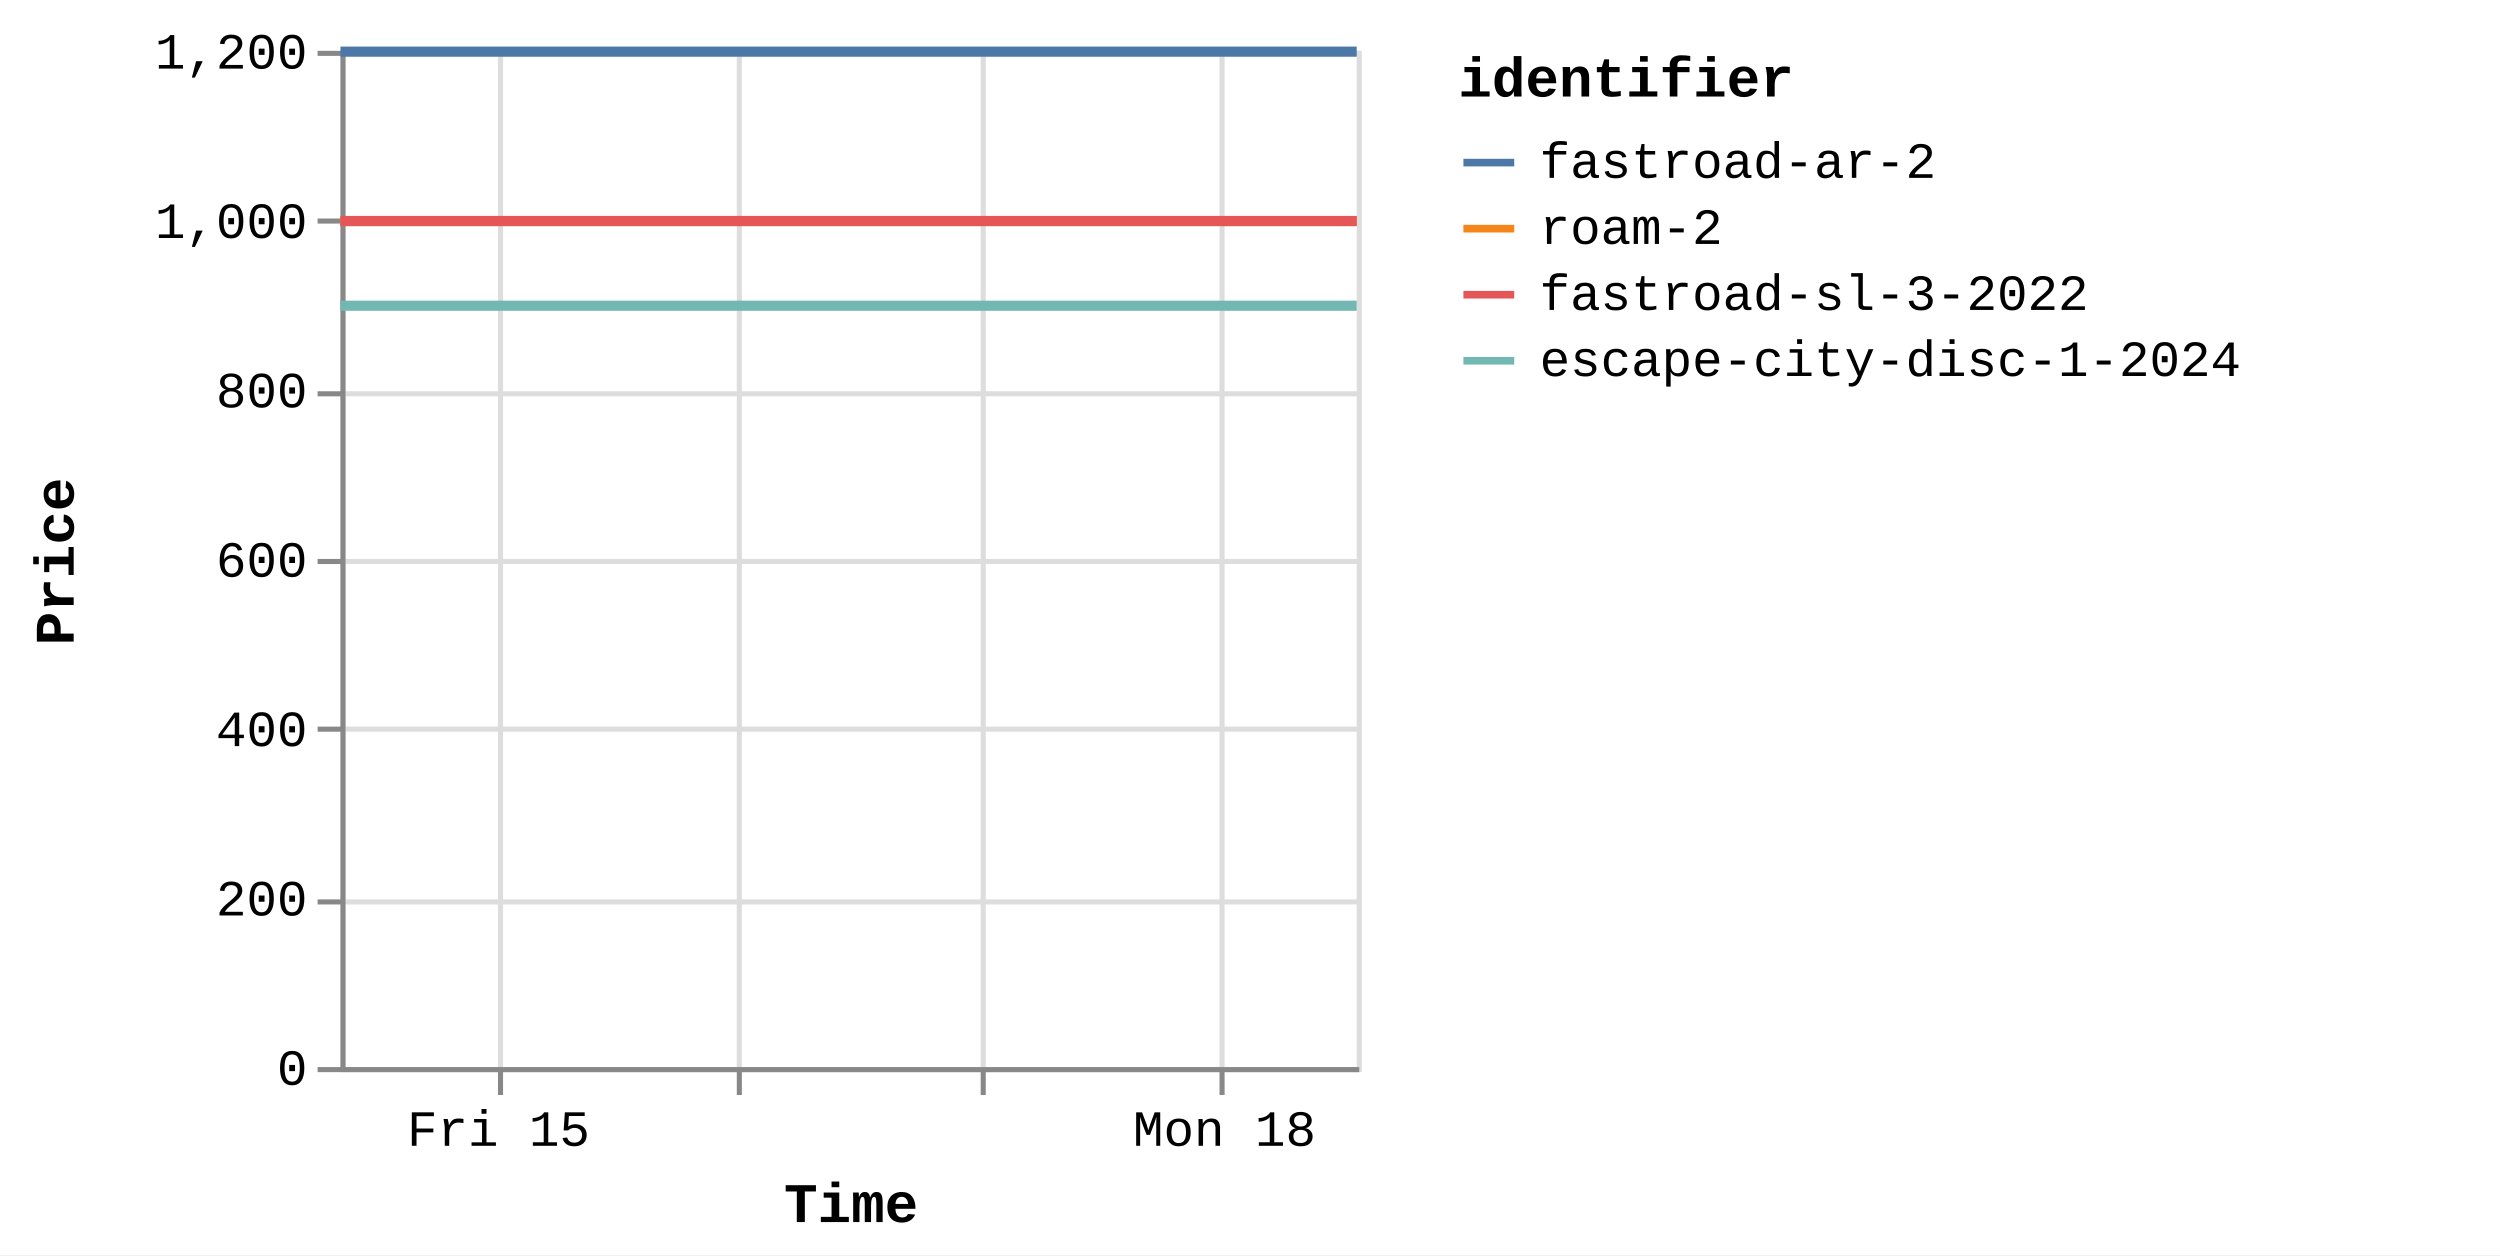
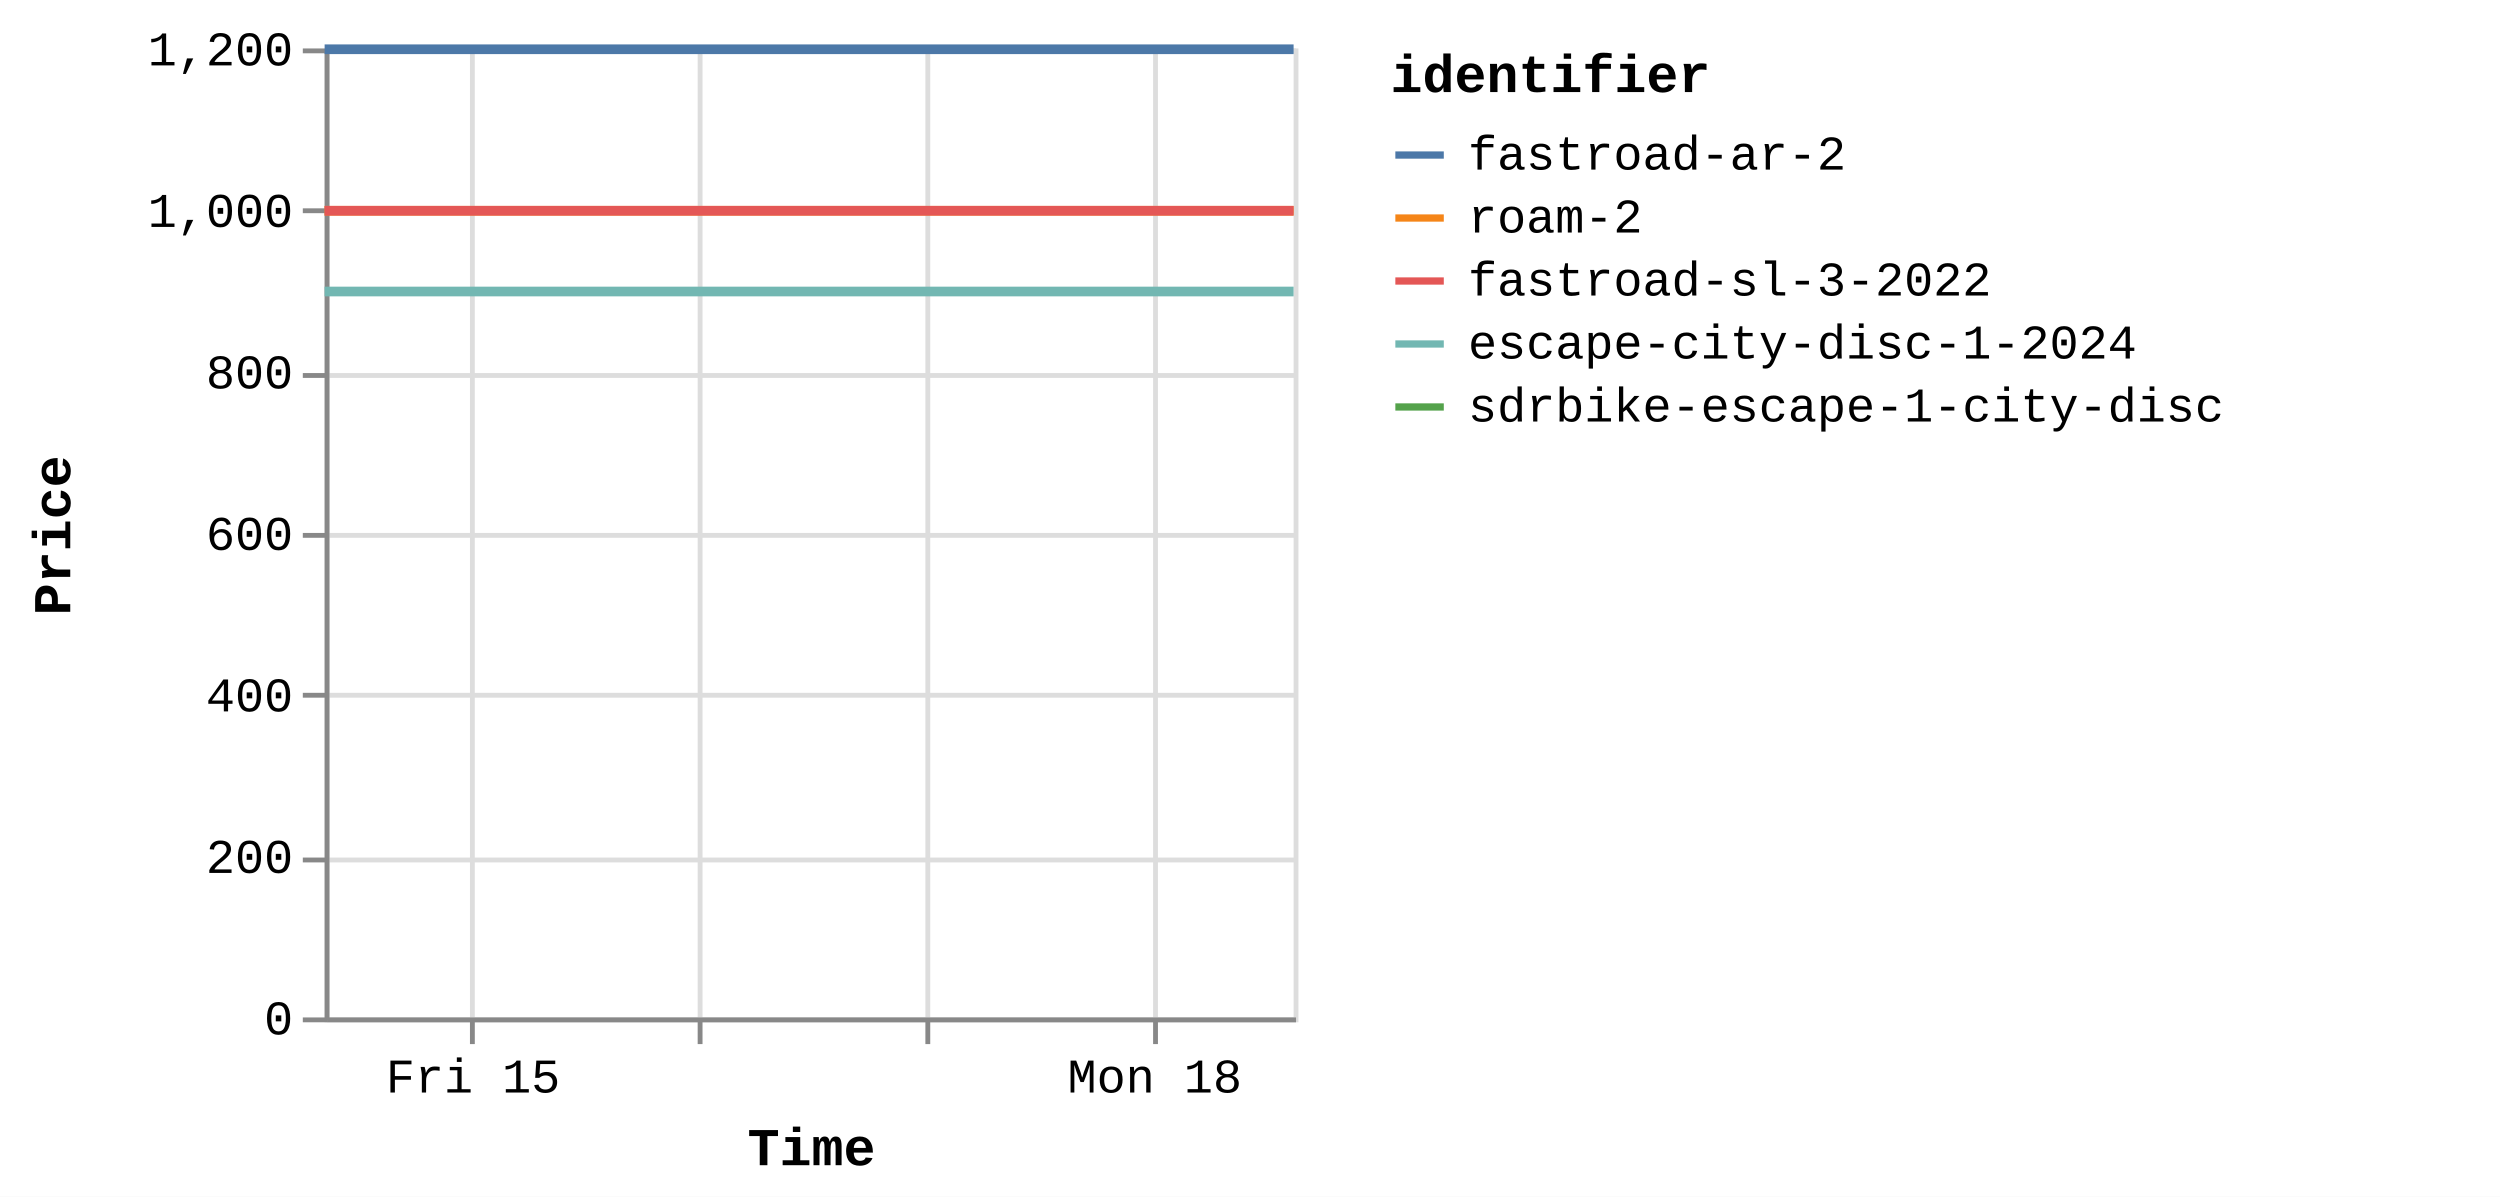
- <svg xmlns="http://www.w3.org/2000/svg" version="1.1" class="marks" width="492" height="247" viewBox="0 0 492 247">
-   <rect width="492" height="247" fill="white" />
+ <svg xmlns="http://www.w3.org/2000/svg" version="1.1" class="marks" width="516" height="247" viewBox="0 0 516 247">
+   <rect width="516" height="247" fill="white" />
  <g fill="none" stroke-miterlimit="10" transform="translate(67,10)">
    <g class="mark-group role-frame root" role="graphics-object" aria-roledescription="group mark container">
      <g transform="translate(0,0)">
        <path class="background" aria-hidden="true" d="M0.5,0.5h200v200h-200Z" stroke="#ddd" />
        <g>
          <g class="mark-group role-axis" aria-hidden="true">
            <g transform="translate(0.5,200.5)">
              <path class="background" aria-hidden="true" d="M0,0h0v0h0Z" pointer-events="none" />
              <g>
                <g class="mark-rule role-axis-grid" pointer-events="none">
-                   <line transform="translate(31,-200)" x2="0" y2="200" stroke="#ddd" stroke-width="1" opacity="1" />
-                   <line transform="translate(78,-200)" x2="0" y2="200" stroke="#ddd" stroke-width="1" opacity="1" />
-                   <line transform="translate(126,-200)" x2="0" y2="200" stroke="#ddd" stroke-width="1" opacity="1" />
-                   <line transform="translate(173,-200)" x2="0" y2="200" stroke="#ddd" stroke-width="1" opacity="1" />
+                   <line transform="translate(30,-200)" x2="0" y2="200" stroke="#ddd" stroke-width="1" opacity="1" />
+                   <line transform="translate(77,-200)" x2="0" y2="200" stroke="#ddd" stroke-width="1" opacity="1" />
+                   <line transform="translate(124,-200)" x2="0" y2="200" stroke="#ddd" stroke-width="1" opacity="1" />
+                   <line transform="translate(171,-200)" x2="0" y2="200" stroke="#ddd" stroke-width="1" opacity="1" />
                </g>
              </g>
              <path class="foreground" aria-hidden="true" d="" pointer-events="none" display="none" />
            </g>
          </g>
          <g class="mark-group role-axis" aria-hidden="true">
            <g transform="translate(0.5,0.5)">
              <path class="background" aria-hidden="true" d="M0,0h0v0h0Z" pointer-events="none" />
              <g>
                <g class="mark-rule role-axis-grid" pointer-events="none">
                  <line transform="translate(0,200)" x2="200" y2="0" stroke="#ddd" stroke-width="1" opacity="1" />
                  <line transform="translate(0,167)" x2="200" y2="0" stroke="#ddd" stroke-width="1" opacity="1" />
                  <line transform="translate(0,133)" x2="200" y2="0" stroke="#ddd" stroke-width="1" opacity="1" />
                  <line transform="translate(0,100)" x2="200" y2="0" stroke="#ddd" stroke-width="1" opacity="1" />
                  <line transform="translate(0,67)" x2="200" y2="0" stroke="#ddd" stroke-width="1" opacity="1" />
                  <line transform="translate(0,33)" x2="200" y2="0" stroke="#ddd" stroke-width="1" opacity="1" />
                  <line transform="translate(0,0)" x2="200" y2="0" stroke="#ddd" stroke-width="1" opacity="1" />
                </g>
              </g>
              <path class="foreground" aria-hidden="true" d="" pointer-events="none" display="none" />
            </g>
          </g>
-           <g class="mark-group role-axis" role="graphics-symbol" aria-roledescription="axis" aria-label="X-axis titled 'Time' for a time scale with values from Thursday, 14 August 2025, 8:34:48 AM to Monday, 18 August 2025, 1:21:55 PM">
+           <g class="mark-group role-axis" role="graphics-symbol" aria-roledescription="axis" aria-label="X-axis titled 'Time' for a time scale with values from Thursday, 14 August 2025, 8:34:48 AM to Monday, 18 August 2025, 2:55:04 PM">
            <g transform="translate(0.5,200.5)">
              <path class="background" aria-hidden="true" d="M0,0h0v0h0Z" pointer-events="none" />
              <g>
                <g class="mark-rule role-axis-tick" pointer-events="none">
-                   <line transform="translate(31,0)" x2="0" y2="5" stroke="#888" stroke-width="1" opacity="1" />
-                   <line transform="translate(78,0)" x2="0" y2="5" stroke="#888" stroke-width="1" opacity="1" />
-                   <line transform="translate(126,0)" x2="0" y2="5" stroke="#888" stroke-width="1" opacity="1" />
-                   <line transform="translate(173,0)" x2="0" y2="5" stroke="#888" stroke-width="1" opacity="1" />
+                   <line transform="translate(30,0)" x2="0" y2="5" stroke="#888" stroke-width="1" opacity="1" />
+                   <line transform="translate(77,0)" x2="0" y2="5" stroke="#888" stroke-width="1" opacity="1" />
+                   <line transform="translate(124,0)" x2="0" y2="5" stroke="#888" stroke-width="1" opacity="1" />
+                   <line transform="translate(171,0)" x2="0" y2="5" stroke="#888" stroke-width="1" opacity="1" />
                </g>
                <g class="mark-text role-axis-label" pointer-events="none">
-                   <text text-anchor="middle" transform="translate(30.5993,15)" font-family="Liberation Mono" font-size="10px" fill="#000" opacity="1">Fri 15</text>
-                   <text text-anchor="middle" transform="translate(78.22533,15)" font-family="Liberation Mono" font-size="10px" fill="#000" opacity="0">Sat 16</text>
-                   <text text-anchor="middle" transform="translate(125.8514,15)" font-family="Liberation Mono" font-size="10px" fill="#000" opacity="0">Aug 17</text>
-                   <text text-anchor="middle" transform="translate(173.4774,15)" font-family="Liberation Mono" font-size="10px" fill="#000" opacity="1">Mon 18</text>
+                   <text text-anchor="middle" transform="translate(30.1351,15)" font-family="Liberation Mono" font-size="10px" fill="#000" opacity="1">Fri 15</text>
+                   <text text-anchor="middle" transform="translate(77.03862,15)" font-family="Liberation Mono" font-size="10px" fill="#000" opacity="0">Sat 16</text>
+                   <text text-anchor="middle" transform="translate(123.9421,15)" font-family="Liberation Mono" font-size="10px" fill="#000" opacity="0">Aug 17</text>
+                   <text text-anchor="middle" transform="translate(170.8457,15)" font-family="Liberation Mono" font-size="10px" fill="#000" opacity="1">Mon 18</text>
                </g>
                <g class="mark-rule role-axis-domain" pointer-events="none">
                  <line transform="translate(0,0)" x2="200" y2="0" stroke="#888" stroke-width="1" opacity="1" />
                </g>
                <g class="mark-text role-axis-title" pointer-events="none">
                  <text text-anchor="middle" transform="translate(100,30)" font-family="Liberation Mono" font-size="11px" font-weight="bold" fill="#000" opacity="1">Time</text>
                </g>
              </g>
              <path class="foreground" aria-hidden="true" d="" pointer-events="none" display="none" />
            </g>
          </g>
          <g class="mark-group role-axis" role="graphics-symbol" aria-roledescription="axis" aria-label="Y-axis titled 'Price' for a linear scale with values from 0 to 1,200">
            <g transform="translate(0.5,0.5)">
              <path class="background" aria-hidden="true" d="M0,0h0v0h0Z" pointer-events="none" />
              <g>
                <g class="mark-rule role-axis-tick" pointer-events="none">
                  <line transform="translate(0,200)" x2="-5" y2="0" stroke="#888" stroke-width="1" opacity="1" />
                  <line transform="translate(0,167)" x2="-5" y2="0" stroke="#888" stroke-width="1" opacity="1" />
                  <line transform="translate(0,133)" x2="-5" y2="0" stroke="#888" stroke-width="1" opacity="1" />
                  <line transform="translate(0,100)" x2="-5" y2="0" stroke="#888" stroke-width="1" opacity="1" />
                  <line transform="translate(0,67)" x2="-5" y2="0" stroke="#888" stroke-width="1" opacity="1" />
                  <line transform="translate(0,33)" x2="-5" y2="0" stroke="#888" stroke-width="1" opacity="1" />
                  <line transform="translate(0,0)" x2="-5" y2="0" stroke="#888" stroke-width="1" opacity="1" />
                </g>
                <g class="mark-text role-axis-label" pointer-events="none">
                  <text text-anchor="end" transform="translate(-7,203)" font-family="Liberation Mono" font-size="10px" fill="#000" opacity="1">0</text>
                  <text text-anchor="end" transform="translate(-7,169.6667)" font-family="Liberation Mono" font-size="10px" fill="#000" opacity="1">200</text>
                  <text text-anchor="end" transform="translate(-7,136.3333)" font-family="Liberation Mono" font-size="10px" fill="#000" opacity="1">400</text>
                  <text text-anchor="end" transform="translate(-7,103)" font-family="Liberation Mono" font-size="10px" fill="#000" opacity="1">600</text>
                  <text text-anchor="end" transform="translate(-7,69.66667)" font-family="Liberation Mono" font-size="10px" fill="#000" opacity="1">800</text>
                  <text text-anchor="end" transform="translate(-7,36.33333)" font-family="Liberation Mono" font-size="10px" fill="#000" opacity="1">1,000</text>
                  <text text-anchor="end" transform="translate(-7,3)" font-family="Liberation Mono" font-size="10px" fill="#000" opacity="1">1,200</text>
                </g>
                <g class="mark-rule role-axis-domain" pointer-events="none">
                  <line transform="translate(0,200)" x2="0" y2="-200" stroke="#888" stroke-width="1" opacity="1" />
                </g>
                <g class="mark-text role-axis-title" pointer-events="none">
                  <text text-anchor="middle" transform="translate(-51,100) rotate(-90) translate(0,-2)" font-family="Liberation Mono" font-size="11px" font-weight="bold" fill="#000" opacity="1">Price</text>
                </g>
              </g>
              <path class="foreground" aria-hidden="true" d="" pointer-events="none" display="none" />
            </g>
          </g>
          <g class="mark-group role-scope pathgroup" role="graphics-object" aria-roledescription="group mark container">
            <g transform="translate(0,0)">
              <path class="background" aria-hidden="true" d="M0,0h200v200h-200Z" />
              <g>
                <g class="mark-line role-mark marks" role="graphics-object" aria-roledescription="line mark container">
-                   <path aria-label="Time: Aug 14, 2025; Price: 899; identifier: escape-city-disc-1-2024" role="graphics-symbol" aria-roledescription="line mark" d="M0,50.167L0.395,50.167L0.708,50.167L9.489,50.167L16.467,50.167L24.297,50.167L40.36,50.167L48.247,50.167L56.957,50.167L64.101,50.167L71.891,50.167L87.833,50.167L95.813,50.167L104.267,50.167L111.635,50.167L119.444,50.167L135.641,50.167L143.422,50.167L151.916,50.167L159.295,50.167L167.131,50.167L183.402,50.167L191.223,50.167L199.997,50.167" stroke="#72b7b2" stroke-width="2" />
-                 </g>
-               </g>
-               <path class="foreground" aria-hidden="true" d="" display="none" />
-             </g>
-             <g transform="translate(0,0)">
-               <path class="background" aria-hidden="true" d="M0,0h200v200h-200Z" />
-               <g>
-                 <g class="mark-line role-mark marks" role="graphics-object" aria-roledescription="line mark container">
-                   <path aria-label="Time: Aug 14, 2025; Price: 999; identifier: roam-2" role="graphics-symbol" aria-roledescription="line mark" d="M0.001,33.5L0.397,33.5L0.709,33.5L9.49,33.5L16.469,33.5L24.298,33.5L40.361,33.5L48.248,33.5L56.958,33.5L64.102,33.5L71.892,33.5L87.834,33.5L95.814,33.5L104.268,33.5L111.636,33.5L119.52,33.5L135.642,33.5L143.423,33.5L151.917,33.5L159.296,33.5L167.133,33.5L183.403,33.5L191.224,33.5L199.998,33.5" stroke="#f58518" stroke-width="2" />
-                 </g>
-               </g>
-               <path class="foreground" aria-hidden="true" d="" display="none" />
-             </g>
-             <g transform="translate(0,0)">
-               <path class="background" aria-hidden="true" d="M0,0h200v200h-200Z" />
-               <g>
-                 <g class="mark-line role-mark marks" role="graphics-object" aria-roledescription="line mark container">
-                   <path aria-label="Time: Aug 14, 2025; Price: 999; identifier: fastroad-sl-3-2022" role="graphics-symbol" aria-roledescription="line mark" d="M0.002,33.5L0.397,33.5L0.71,33.5L9.491,33.5L16.47,33.5L24.299,33.5L40.362,33.5L48.25,33.5L56.959,33.5L64.103,33.5L71.894,33.5L87.835,33.5L95.815,33.5L104.269,33.5L111.637,33.5L119.521,33.5L135.643,33.5L143.425,33.5L151.918,33.5L159.297,33.5L167.134,33.5L183.404,33.5L191.225,33.5L199.999,33.5" stroke="#e45756" stroke-width="2" />
-                 </g>
-               </g>
-               <path class="foreground" aria-hidden="true" d="" display="none" />
-             </g>
-             <g transform="translate(0,0)">
-               <path class="background" aria-hidden="true" d="M0,0h200v200h-200Z" />
-               <g>
-                 <g class="mark-line role-mark marks" role="graphics-object" aria-roledescription="line mark container">
-                   <path aria-label="Time: Aug 14, 2025; Price: 1199; identifier: fastroad-ar-2" role="graphics-symbol" aria-roledescription="line mark" d="M0.003,0.167L0.398,0.167L0.711,0.167L9.492,0.167L16.472,0.167L24.3,0.167L40.363,0.167L48.251,0.167L56.96,0.167L64.104,0.167L71.895,0.167L87.836,0.167L95.816,0.167L104.27,0.167L111.638,0.167L119.559,0.167L135.644,0.167L143.426,0.167L151.919,0.167L159.298,0.167L167.135,0.167L183.406,0.167L191.227,0.167L200,0.167" stroke="#4c78a8" stroke-width="2" />
-                 </g>
-               </g>
-               <path class="foreground" aria-hidden="true" d="" display="none" />
-             </g>
-           </g>
-           <g class="mark-group role-legend" role="graphics-symbol" aria-roledescription="legend" aria-label="Symbol legend titled 'identifier' for stroke color with 4 values: fastroad-ar-2, roam-2, fastroad-sl-3-2022, escape-city-disc-1-2024">
+                   <path aria-label="Time: Aug 14, 2025; Price: 899; identifier: escape-city-disc-1-2024" role="graphics-symbol" aria-roledescription="line mark" d="M0,50.167L0.389,50.167L0.697,50.167L9.345,50.167L16.218,50.167L23.928,50.167L39.748,50.167L47.515,50.167L56.093,50.167L63.129,50.167L70.801,50.167L86.5,50.167L94.359,50.167L102.685,50.167L109.941,50.167L117.632,50.167L133.583,50.167L141.246,50.167L149.612,50.167L156.878,50.167L164.596,50.167L180.62,50.167L188.322,50.167L196.963,50.167L199.995,50.167" stroke="#72b7b2" stroke-width="2" />
+                 </g>
+               </g>
+               <path class="foreground" aria-hidden="true" d="" display="none" />
+             </g>
+             <g transform="translate(0,0)">
+               <path class="background" aria-hidden="true" d="M0,0h200v200h-200Z" />
+               <g>
+                 <g class="mark-line role-mark marks" role="graphics-object" aria-roledescription="line mark container">
+                   <path aria-label="Time: Aug 14, 2025; Price: 999; identifier: roam-2" role="graphics-symbol" aria-roledescription="line mark" d="M0.001,33.5L0.39,33.5L0.698,33.5L9.346,33.5L16.219,33.5L23.929,33.5L39.749,33.5L47.516,33.5L56.094,33.5L63.13,33.5L70.802,33.5L86.501,33.5L94.36,33.5L102.687,33.5L109.942,33.5L117.706,33.5L133.584,33.5L141.248,33.5L149.612,33.5L156.879,33.5L164.597,33.5L180.621,33.5L188.323,33.5L196.964,33.5L199.996,33.5" stroke="#f58518" stroke-width="2" />
+                 </g>
+               </g>
+               <path class="foreground" aria-hidden="true" d="" display="none" />
+             </g>
+             <g transform="translate(0,0)">
+               <path class="background" aria-hidden="true" d="M0,0h200v200h-200Z" />
+               <g>
+                 <g class="mark-line role-mark marks" role="graphics-object" aria-roledescription="line mark container">
+                   <path aria-label="Time: Aug 14, 2025; Price: 999; identifier: fastroad-sl-3-2022" role="graphics-symbol" aria-roledescription="line mark" d="M0.002,33.5L0.391,33.5L0.699,33.5L9.347,33.5L16.22,33.5L23.93,33.5L39.75,33.5L47.518,33.5L56.095,33.5L63.13,33.5L70.803,33.5L86.502,33.5L94.362,33.5L102.688,33.5L109.943,33.5L117.707,33.5L133.585,33.5L141.249,33.5L149.613,33.5L156.88,33.5L164.598,33.5L180.622,33.5L188.324,33.5L196.965,33.5L199.997,33.5" stroke="#e45756" stroke-width="2" />
+                 </g>
+               </g>
+               <path class="foreground" aria-hidden="true" d="" display="none" />
+             </g>
+             <g transform="translate(0,0)">
+               <path class="background" aria-hidden="true" d="M0,0h200v200h-200Z" />
+               <g>
+                 <g class="mark-line role-mark marks" role="graphics-object" aria-roledescription="line mark container">
+                   <path aria-label="Time: Aug 14, 2025; Price: 1199; identifier: fastroad-ar-2" role="graphics-symbol" aria-roledescription="line mark" d="M0.003,0.167L0.392,0.167L0.7,0.167L9.348,0.167L16.222,0.167L23.931,0.167L39.751,0.167L47.519,0.167L56.096,0.167L63.131,0.167L70.804,0.167L86.503,0.167L94.363,0.167L102.689,0.167L109.945,0.167L117.745,0.167L133.586,0.167L141.25,0.167L149.614,0.167L156.882,0.167L164.599,0.167L180.623,0.167L188.326,0.167L196.966,0.167L199.998,0.167" stroke="#4c78a8" stroke-width="2" />
+                 </g>
+               </g>
+               <path class="foreground" aria-hidden="true" d="" display="none" />
+             </g>
+             <g transform="translate(0,0)">
+               <path class="background" aria-hidden="true" d="M0,0h200v200h-200Z" />
+               <g>
+                 <g class="mark-line role-mark marks" role="graphics-object" aria-roledescription="line mark container">
+                   <path aria-label="Time: Aug 18, 2025; Price: 899; identifier: sdrbike-escape-1-city-disc" role="graphics-symbol" aria-roledescription="line mark" d="M200,50.167Z" stroke="#54a24b" stroke-width="2" />
+                 </g>
+               </g>
+               <path class="foreground" aria-hidden="true" d="" display="none" />
+             </g>
+           </g>
+           <g class="mark-group role-legend" role="graphics-symbol" aria-roledescription="legend" aria-label="Symbol legend titled 'identifier' for stroke color with 5 values: fastroad-ar-2, roam-2, fastroad-sl-3-2022, escape-city-disc-1-2024, sdrbike-escape-1-city-disc">
            <g transform="translate(220,0)">
-               <path class="background" aria-hidden="true" d="M0,0h200v66h-200Z" pointer-events="none" />
+               <path class="background" aria-hidden="true" d="M0,0h224v79h-224Z" pointer-events="none" />
              <g>
                <g class="mark-group role-legend-entry">
                  <g transform="translate(0,16)">
                    <path class="background" aria-hidden="true" d="M0,0h0v0h0Z" pointer-events="none" />
                    <g>
                      <g class="mark-group role-scope" role="graphics-object" aria-roledescription="group mark container">
                        <g transform="translate(0,0)">
-                           <path class="background" aria-hidden="true" d="M0,0h200v11h-200Z" pointer-events="none" opacity="1" />
+                           <path class="background" aria-hidden="true" d="M0,0h224v11h-224Z" pointer-events="none" opacity="1" />
                          <g>
                            <g class="mark-symbol role-legend-symbol" pointer-events="none">
                              <path transform="translate(6,6)" d="M-5,0L5,0" stroke="#4c78a8" stroke-width="1.5" opacity="1" />
                            </g>
                            <g class="mark-text role-legend-label" pointer-events="none">
                              <text text-anchor="start" transform="translate(16,9)" font-family="Liberation Mono" font-size="10px" fill="#000" opacity="1">fastroad-ar-2</text>
                            </g>
                          </g>
                          <path class="foreground" aria-hidden="true" d="" pointer-events="none" display="none" />
                        </g>
                        <g transform="translate(0,13)">
-                           <path class="background" aria-hidden="true" d="M0,0h200v11h-200Z" pointer-events="none" opacity="1" />
+                           <path class="background" aria-hidden="true" d="M0,0h224v11h-224Z" pointer-events="none" opacity="1" />
                          <g>
                            <g class="mark-symbol role-legend-symbol" pointer-events="none">
                              <path transform="translate(6,6)" d="M-5,0L5,0" stroke="#f58518" stroke-width="1.5" opacity="1" />
                            </g>
                            <g class="mark-text role-legend-label" pointer-events="none">
                              <text text-anchor="start" transform="translate(16,9)" font-family="Liberation Mono" font-size="10px" fill="#000" opacity="1">roam-2</text>
                            </g>
                          </g>
                          <path class="foreground" aria-hidden="true" d="" pointer-events="none" display="none" />
                        </g>
                        <g transform="translate(0,26)">
-                           <path class="background" aria-hidden="true" d="M0,0h200v11h-200Z" pointer-events="none" opacity="1" />
+                           <path class="background" aria-hidden="true" d="M0,0h224v11h-224Z" pointer-events="none" opacity="1" />
                          <g>
                            <g class="mark-symbol role-legend-symbol" pointer-events="none">
                              <path transform="translate(6,6)" d="M-5,0L5,0" stroke="#e45756" stroke-width="1.5" opacity="1" />
                            </g>
                            <g class="mark-text role-legend-label" pointer-events="none">
                              <text text-anchor="start" transform="translate(16,9)" font-family="Liberation Mono" font-size="10px" fill="#000" opacity="1">fastroad-sl-3-2022</text>
                            </g>
                          </g>
                          <path class="foreground" aria-hidden="true" d="" pointer-events="none" display="none" />
                        </g>
                        <g transform="translate(0,39)">
-                           <path class="background" aria-hidden="true" d="M0,0h200v11h-200Z" pointer-events="none" opacity="1" />
+                           <path class="background" aria-hidden="true" d="M0,0h224v11h-224Z" pointer-events="none" opacity="1" />
                          <g>
                            <g class="mark-symbol role-legend-symbol" pointer-events="none">
                              <path transform="translate(6,6)" d="M-5,0L5,0" stroke="#72b7b2" stroke-width="1.5" opacity="1" />
                            </g>
                            <g class="mark-text role-legend-label" pointer-events="none">
                              <text text-anchor="start" transform="translate(16,9)" font-family="Liberation Mono" font-size="10px" fill="#000" opacity="1">escape-city-disc-1-2024</text>
+                             </g>
+                           </g>
+                           <path class="foreground" aria-hidden="true" d="" pointer-events="none" display="none" />
+                         </g>
+                         <g transform="translate(0,52)">
+                           <path class="background" aria-hidden="true" d="M0,0h224v11h-224Z" pointer-events="none" opacity="1" />
+                           <g>
+                             <g class="mark-symbol role-legend-symbol" pointer-events="none">
+                               <path transform="translate(6,6)" d="M-5,0L5,0" stroke="#54a24b" stroke-width="1.5" opacity="1" />
+                             </g>
+                             <g class="mark-text role-legend-label" pointer-events="none">
+                               <text text-anchor="start" transform="translate(16,9)" font-family="Liberation Mono" font-size="10px" fill="#000" opacity="1">sdrbike-escape-1-city-disc</text>
                            </g>
                          </g>
                          <path class="foreground" aria-hidden="true" d="" pointer-events="none" display="none" />
                        </g>
                      </g>
                    </g>
                    <path class="foreground" aria-hidden="true" d="" pointer-events="none" display="none" />
                  </g>
                </g>
                <g class="mark-text role-legend-title" pointer-events="none">
                  <text text-anchor="start" transform="translate(0,9)" font-family="Liberation Mono" font-size="11px" font-weight="bold" fill="#000" opacity="1">identifier</text>
                </g>
              </g>
              <path class="foreground" aria-hidden="true" d="" pointer-events="none" display="none" />
            </g>
          </g>
        </g>
        <path class="foreground" aria-hidden="true" d="" display="none" />
      </g>
    </g>
  </g>
</svg>
